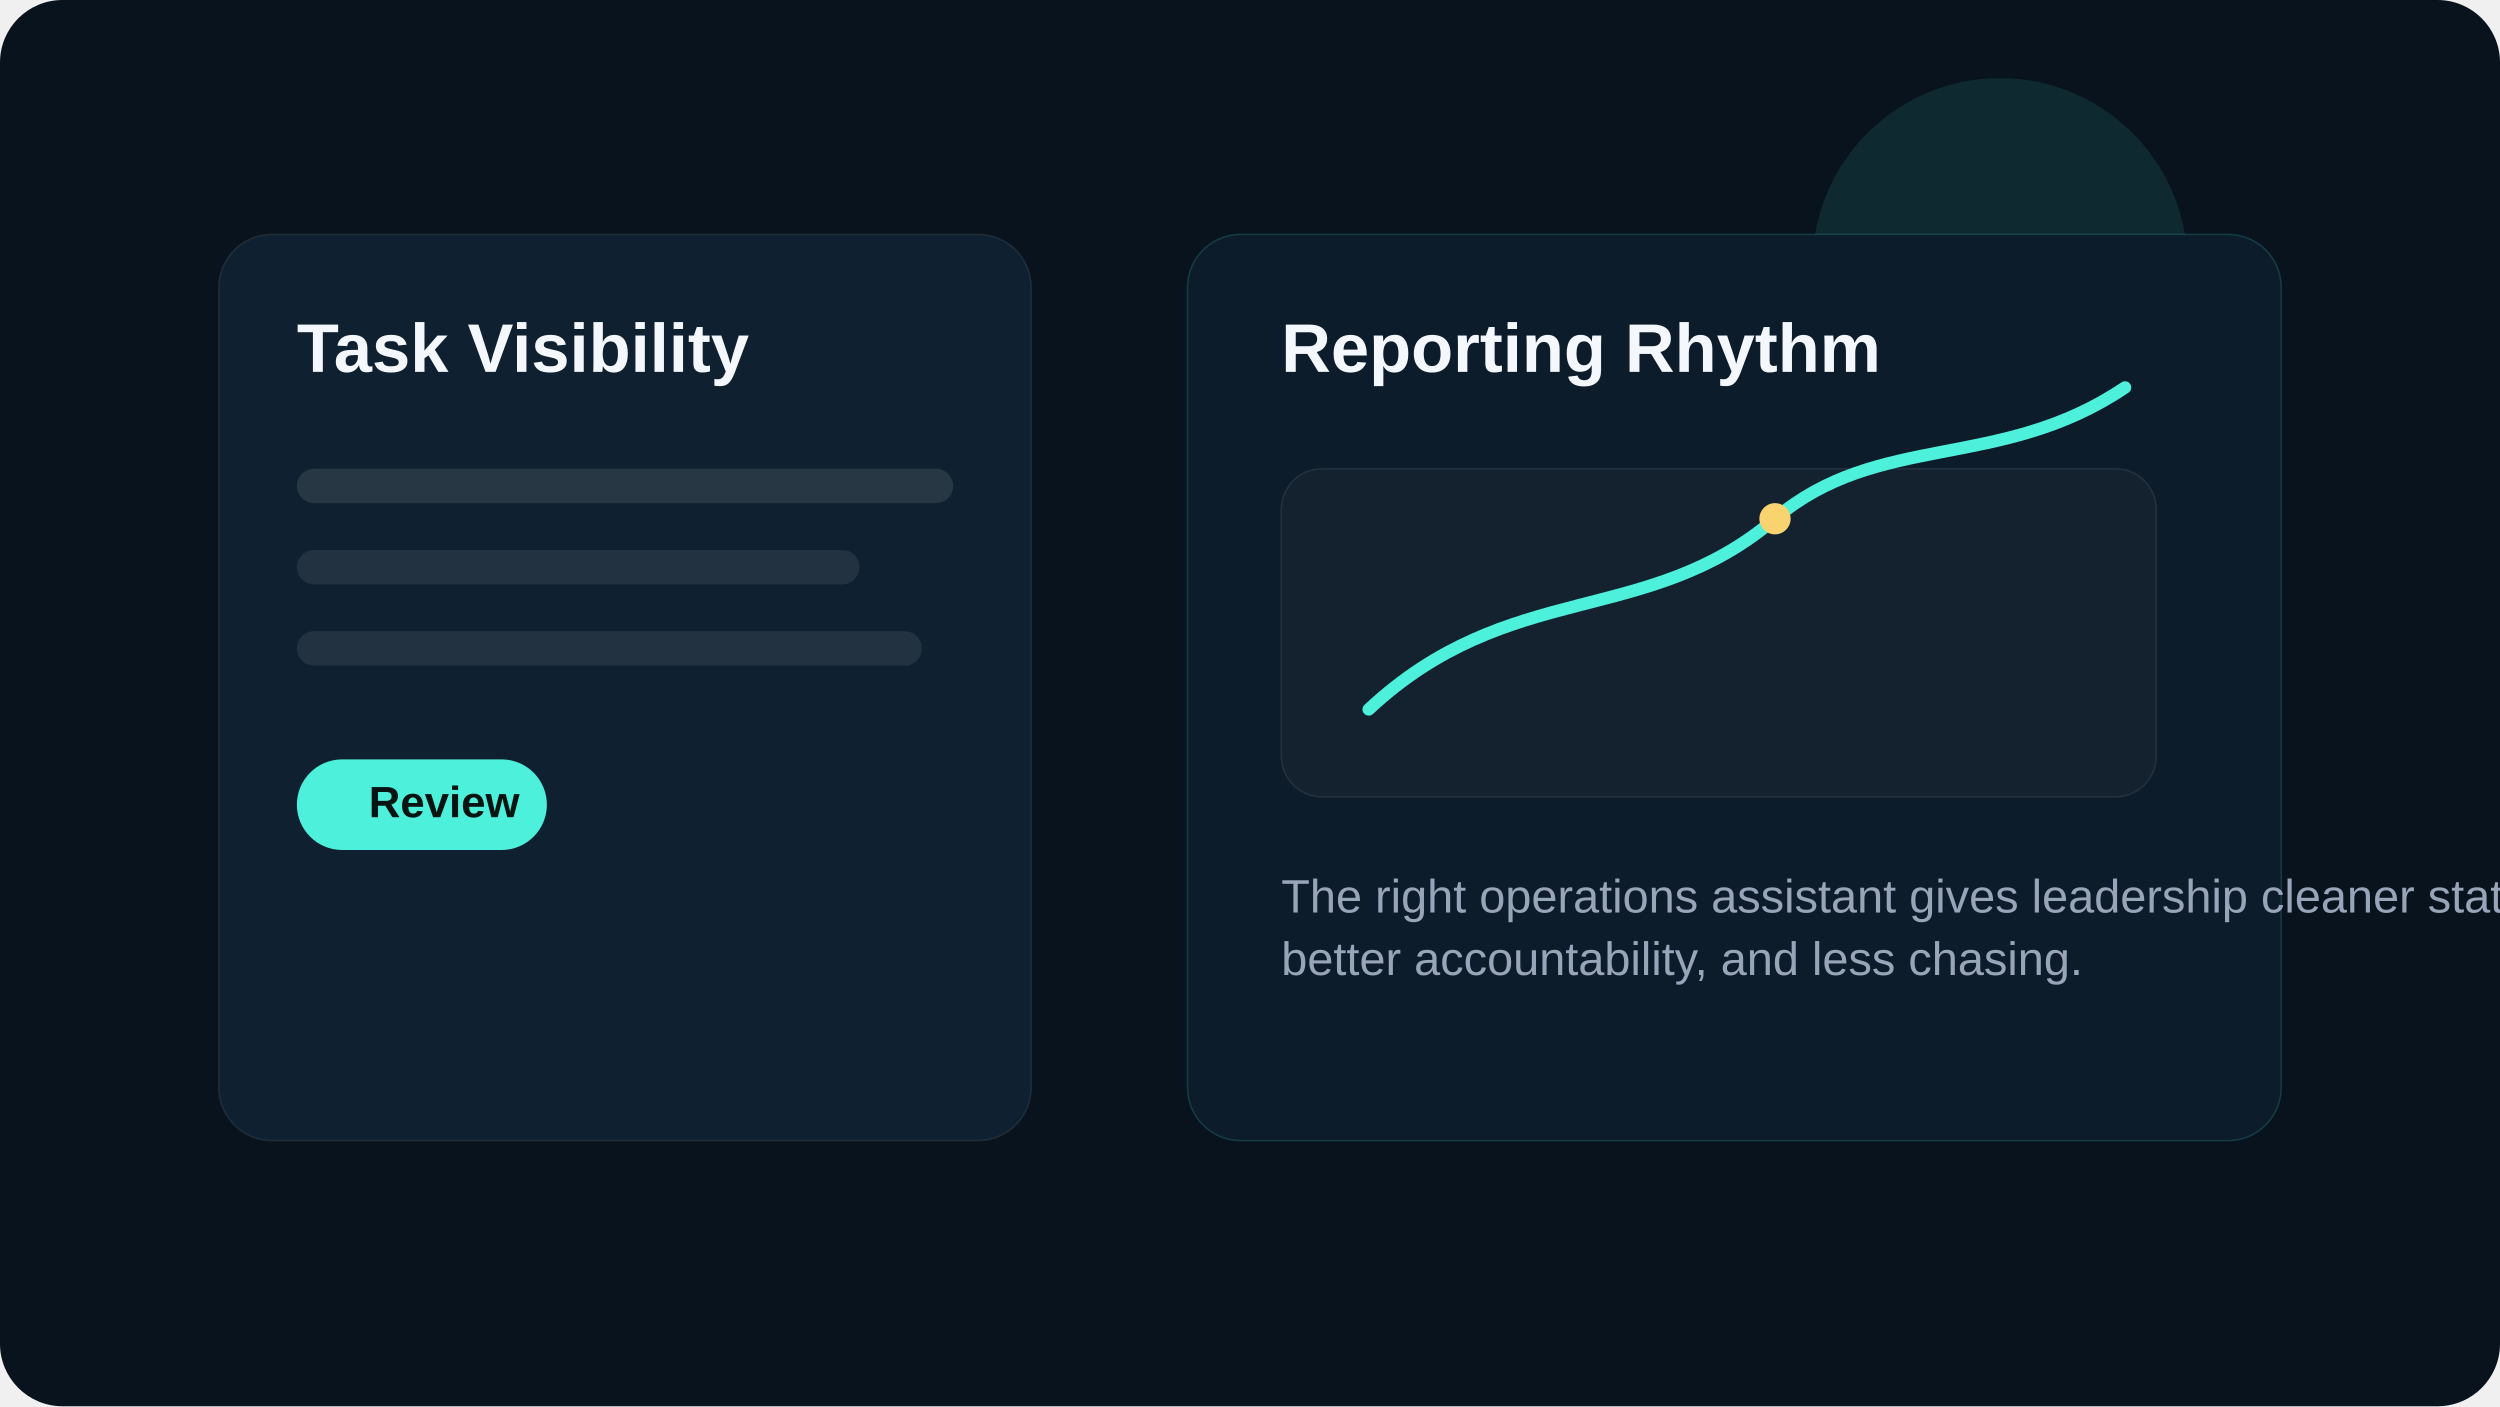
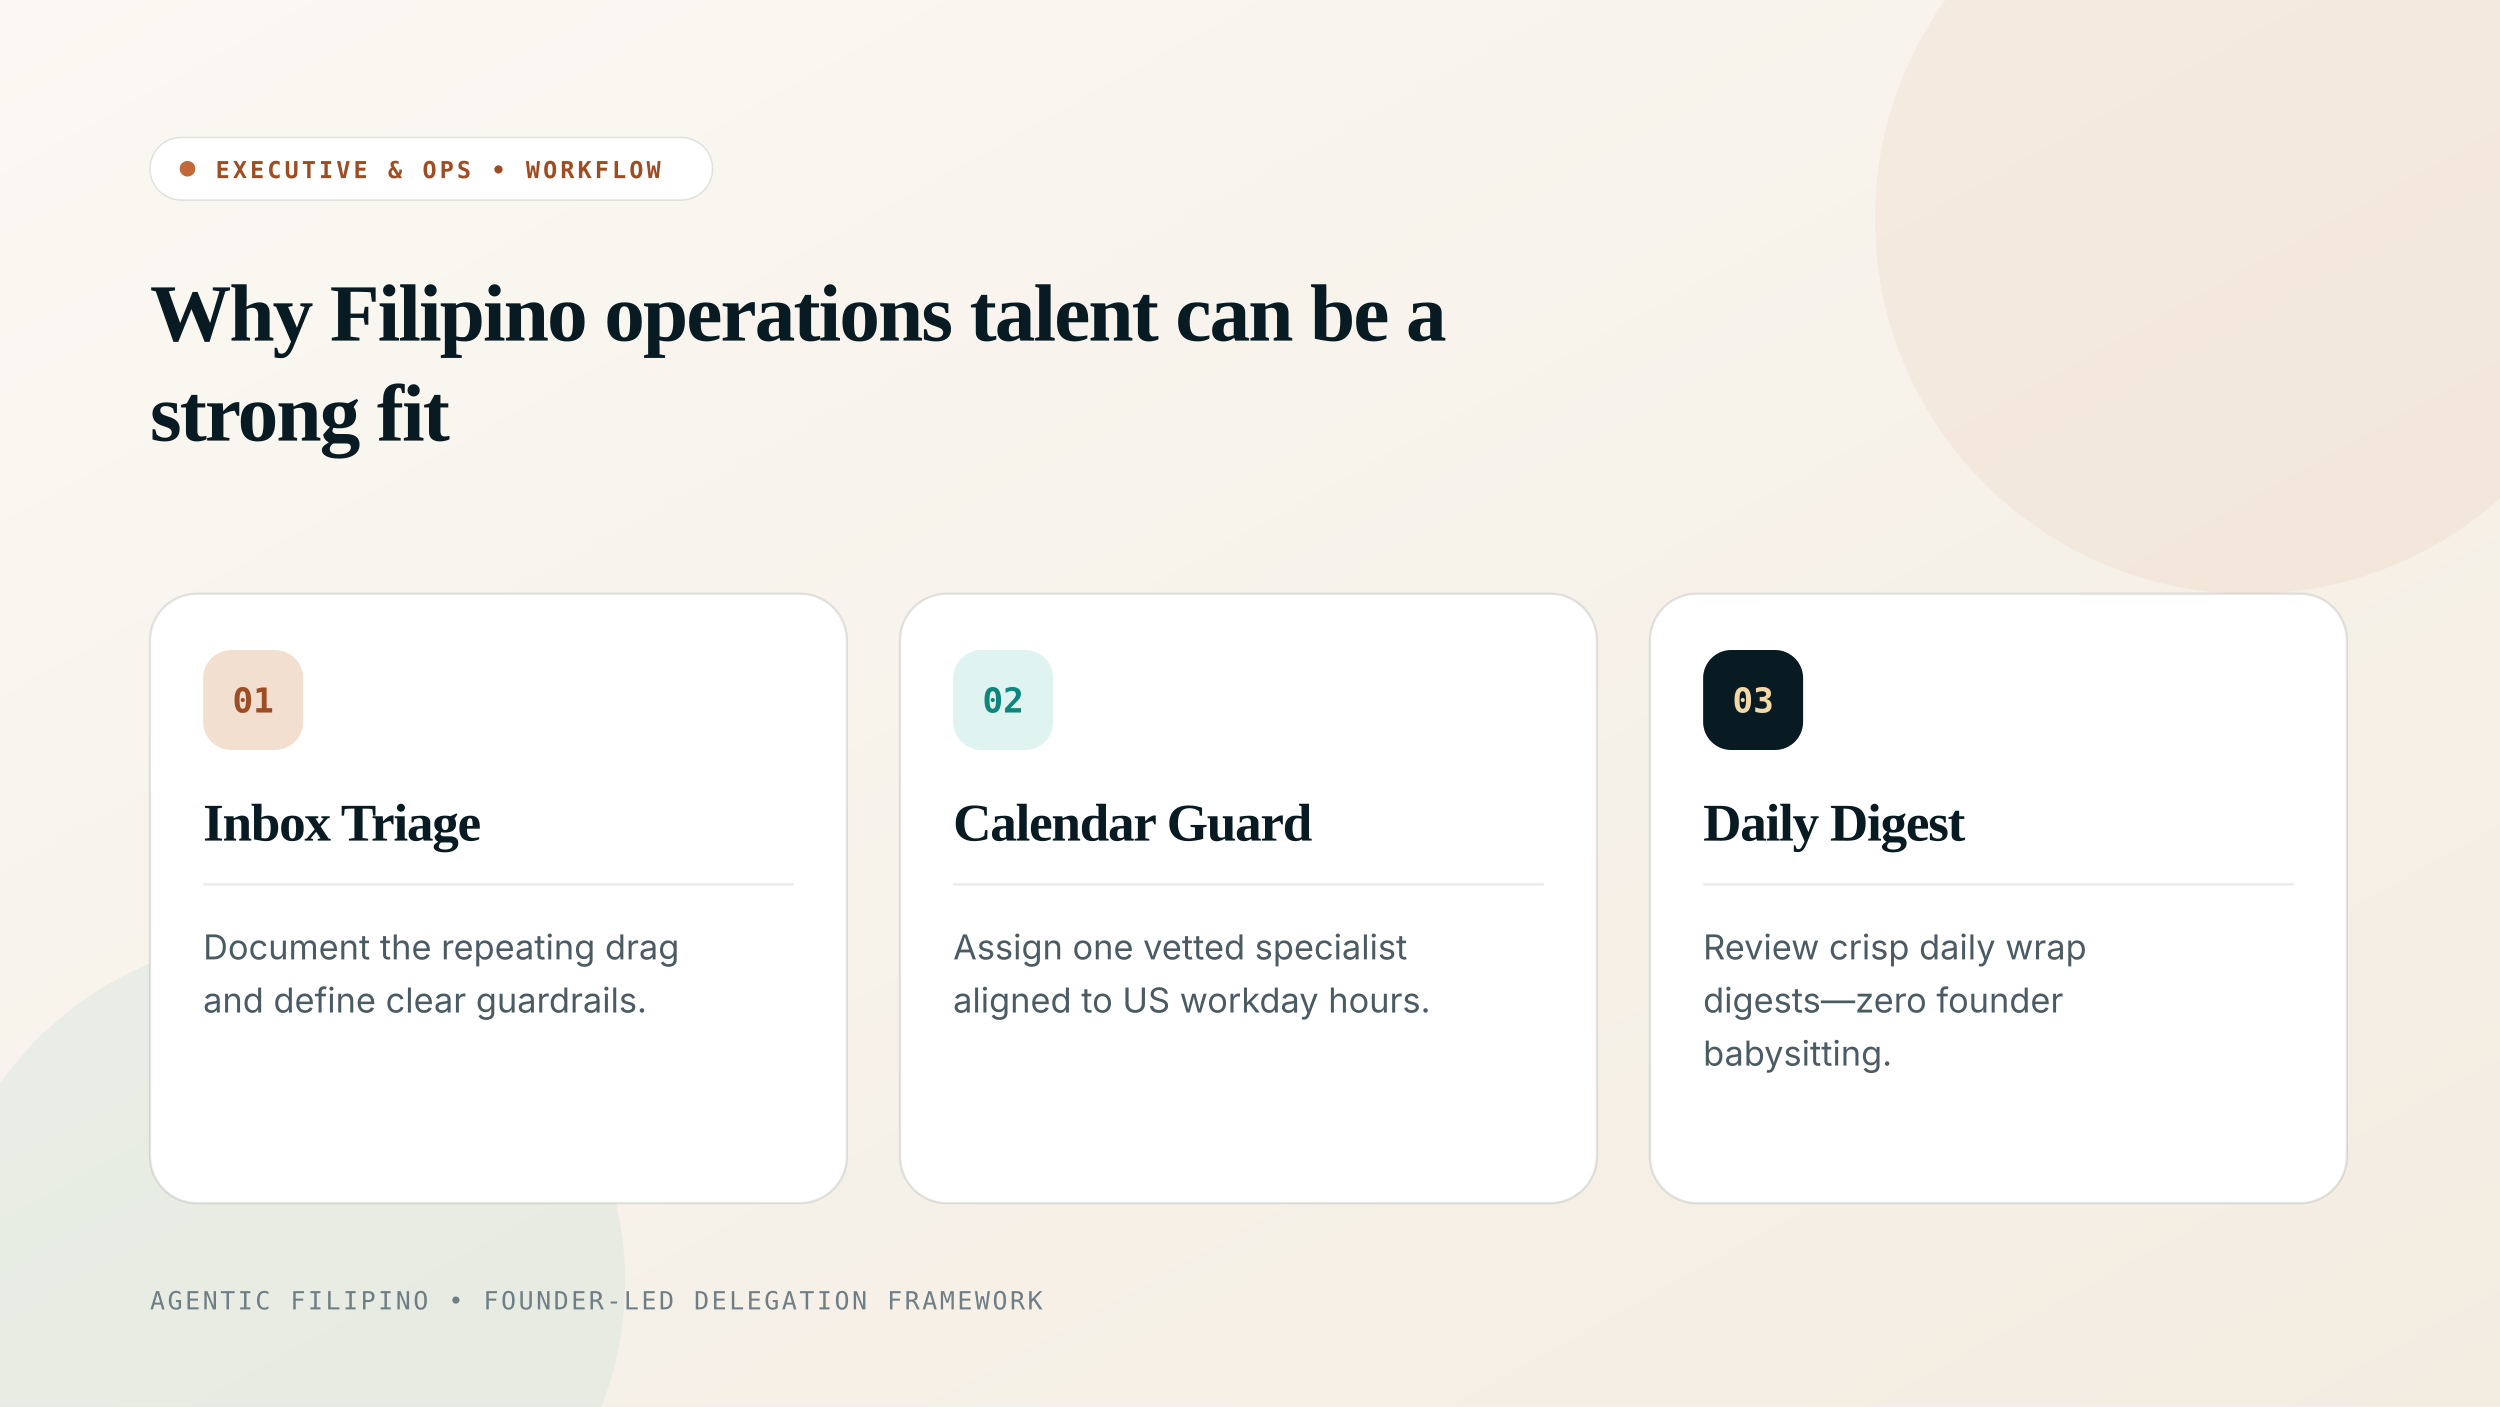
- <svg xmlns="http://www.w3.org/2000/svg" viewBox="0 0 1600 900" role="img" aria-label="Operations dashboard for task tracking and reporting support">
-   <rect width="1600" height="900" rx="40" fill="#08131e" />
-   <circle cx="1280" cy="170" r="120" fill="#4df0da" opacity="0.1" />
-   <rect x="140" y="150" width="520" height="580" rx="34" fill="#0f2130" stroke="rgba(255,255,255,0.08)" />
-   <text x="190" y="238" fill="#f4f7fb" font-family="Arial,Segoe UI,sans-serif" font-size="44" font-weight="800">Task Visibility</text>
-   <rect x="190" y="300" width="420" height="22" rx="11" fill="rgba(255,255,255,0.1)" />
-   <rect x="190" y="352" width="360" height="22" rx="11" fill="rgba(255,255,255,0.08)" />
-   <rect x="190" y="404" width="400" height="22" rx="11" fill="rgba(255,255,255,0.08)" />
-   <rect x="190" y="486" width="160" height="58" rx="29" fill="#4df0da" />
-   <text x="236" y="523" fill="#061511" font-family="Arial,Segoe UI,sans-serif" font-size="28" font-weight="800">Review</text>
-   <rect x="760" y="150" width="700" height="580" rx="34" fill="#0d1c2a" stroke="rgba(62,232,209,0.18)" />
-   <text x="820" y="238" fill="#f4f7fb" font-family="Arial,Segoe UI,sans-serif" font-size="44" font-weight="800">Reporting Rhythm</text>
-   <rect x="820" y="300" width="560" height="210" rx="26" fill="rgba(255,255,255,0.03)" stroke="rgba(255,255,255,0.08)" />
-   <path d="M876 454 C966 370 1054 402 1136 332 C1202 276 1280 302 1360 248" stroke="#4df0da" stroke-width="8" fill="none" stroke-linecap="round" />
-   <circle cx="1136" cy="332" r="10" fill="#f8d36f" />
-   <text x="820" y="584" fill="#98a4b8" font-family="Arial,Segoe UI,sans-serif" font-size="30">The right operations assistant gives leadership cleaner status,</text>
-   <text x="820" y="624" fill="#98a4b8" font-family="Arial,Segoe UI,sans-serif" font-size="30">better accountability, and less chasing.</text>
+ <svg xmlns="http://www.w3.org/2000/svg" viewBox="0 0 1600 900" role="img" aria-label="Why Filipino operations talent can be a strong fit workflow diagram">
+   <defs>
+     <linearGradient id="sbg" x1="0" y1="0" x2="1" y2="1">
+       <stop offset="0%" stop-color="#FBF8F3" />
+       <stop offset="100%" stop-color="#F3ECE1" />
+     </linearGradient>
+   </defs>
+   <rect width="1600" height="900" fill="url(#sbg)" />
+   <circle cx="1440" cy="140" r="240" fill="#C2693A" fill-opacity="0.07" />
+   <circle cx="180" cy="820" r="220" fill="#0E857D" fill-opacity="0.06" />
+   <rect x="96" y="88" width="360" height="40" rx="20" fill="#FFFFFF" stroke="rgba(17,28,33,0.12)" stroke-width="1" />
+   <circle cx="120" cy="108" r="5" fill="#C2693A" />
+   <text x="138" y="114" fill="#9C4D24" font-family="ui-monospace, Menlo, monospace" font-size="15" font-weight="600" letter-spacing="2">EXECUTIVE &amp; OPS • WORKFLOW</text>
+   <text x="96" y="218" fill="#081B22" font-family="Georgia, 'Times New Roman', serif" font-size="52" font-weight="700" letter-spacing="-1.2">Why Filipino operations talent can be a</text>
+   <text x="96" y="282" fill="#081B22" font-family="Georgia, 'Times New Roman', serif" font-size="52" font-weight="700" letter-spacing="-1.2">strong fit</text>
+   <rect x="96" y="380" width="446" height="390" rx="30" fill="#FFFFFF" stroke="rgba(17,28,33,0.11)" stroke-width="1.5" />
+   <rect x="130" y="416" width="64" height="64" rx="18" fill="#F2DFD0" />
+   <text x="162" y="456" text-anchor="middle" fill="#9C4D24" font-family="ui-monospace, Menlo, monospace" font-size="22" font-weight="700">01</text>
+   <text x="130" y="538" fill="#081B22" font-family="Georgia, 'Times New Roman', serif" font-size="34" font-weight="700" letter-spacing="-0.8">Inbox Triage</text>
+   <line x1="130" y1="566" x2="508" y2="566" stroke="rgba(17,28,33,0.09)" stroke-width="1.5" />
+   <text x="130" y="614" fill="#4B5B63" font-family="system-ui, -apple-system, sans-serif" font-size="22">Document the repeating drag</text>
+   <text x="130" y="648" fill="#4B5B63" font-family="system-ui, -apple-system, sans-serif" font-size="22">and define clear guardrails.</text>
+   <rect x="576" y="380" width="446" height="390" rx="30" fill="#FFFFFF" stroke="rgba(17,28,33,0.11)" stroke-width="1.5" />
+   <rect x="610" y="416" width="64" height="64" rx="18" fill="#DFF3F0" />
+   <text x="642" y="456" text-anchor="middle" fill="#0E857D" font-family="ui-monospace, Menlo, monospace" font-size="22" font-weight="700">02</text>
+   <text x="610" y="538" fill="#081B22" font-family="Georgia, 'Times New Roman', serif" font-size="34" font-weight="700" letter-spacing="-0.8">Calendar Guard</text>
+   <line x1="610" y1="566" x2="988" y2="566" stroke="rgba(17,28,33,0.09)" stroke-width="1.5" />
+   <text x="610" y="614" fill="#4B5B63" font-family="system-ui, -apple-system, sans-serif" font-size="22">Assign one vetted specialist</text>
+   <text x="610" y="648" fill="#4B5B63" font-family="system-ui, -apple-system, sans-serif" font-size="22">aligned to US workday hours.</text>
+   <rect x="1056" y="380" width="446" height="390" rx="30" fill="#FFFFFF" stroke="rgba(17,28,33,0.11)" stroke-width="1.5" />
+   <rect x="1090" y="416" width="64" height="64" rx="18" fill="#081B22" />
+   <text x="1122" y="456" text-anchor="middle" fill="#F3D8A8" font-family="ui-monospace, Menlo, monospace" font-size="22" font-weight="700">03</text>
+   <text x="1090" y="538" fill="#081B22" font-family="Georgia, 'Times New Roman', serif" font-size="34" font-weight="700" letter-spacing="-0.8">Daily Digest</text>
+   <line x1="1090" y1="566" x2="1468" y2="566" stroke="rgba(17,28,33,0.09)" stroke-width="1.5" />
+   <text x="1090" y="614" fill="#4B5B63" font-family="system-ui, -apple-system, sans-serif" font-size="22">Review crisp daily wrap</text>
+   <text x="1090" y="648" fill="#4B5B63" font-family="system-ui, -apple-system, sans-serif" font-size="22">digests—zero founder</text>
+   <text x="1090" y="682" fill="#4B5B63" font-family="system-ui, -apple-system, sans-serif" font-size="22">babysitting.</text>
+   <text x="96" y="838" fill="#6E7E86" font-family="ui-monospace, Menlo, monospace" font-size="16" letter-spacing="1.6">AGENTIC FILIPINO • FOUNDER-LED DELEGATION FRAMEWORK</text>
</svg>
